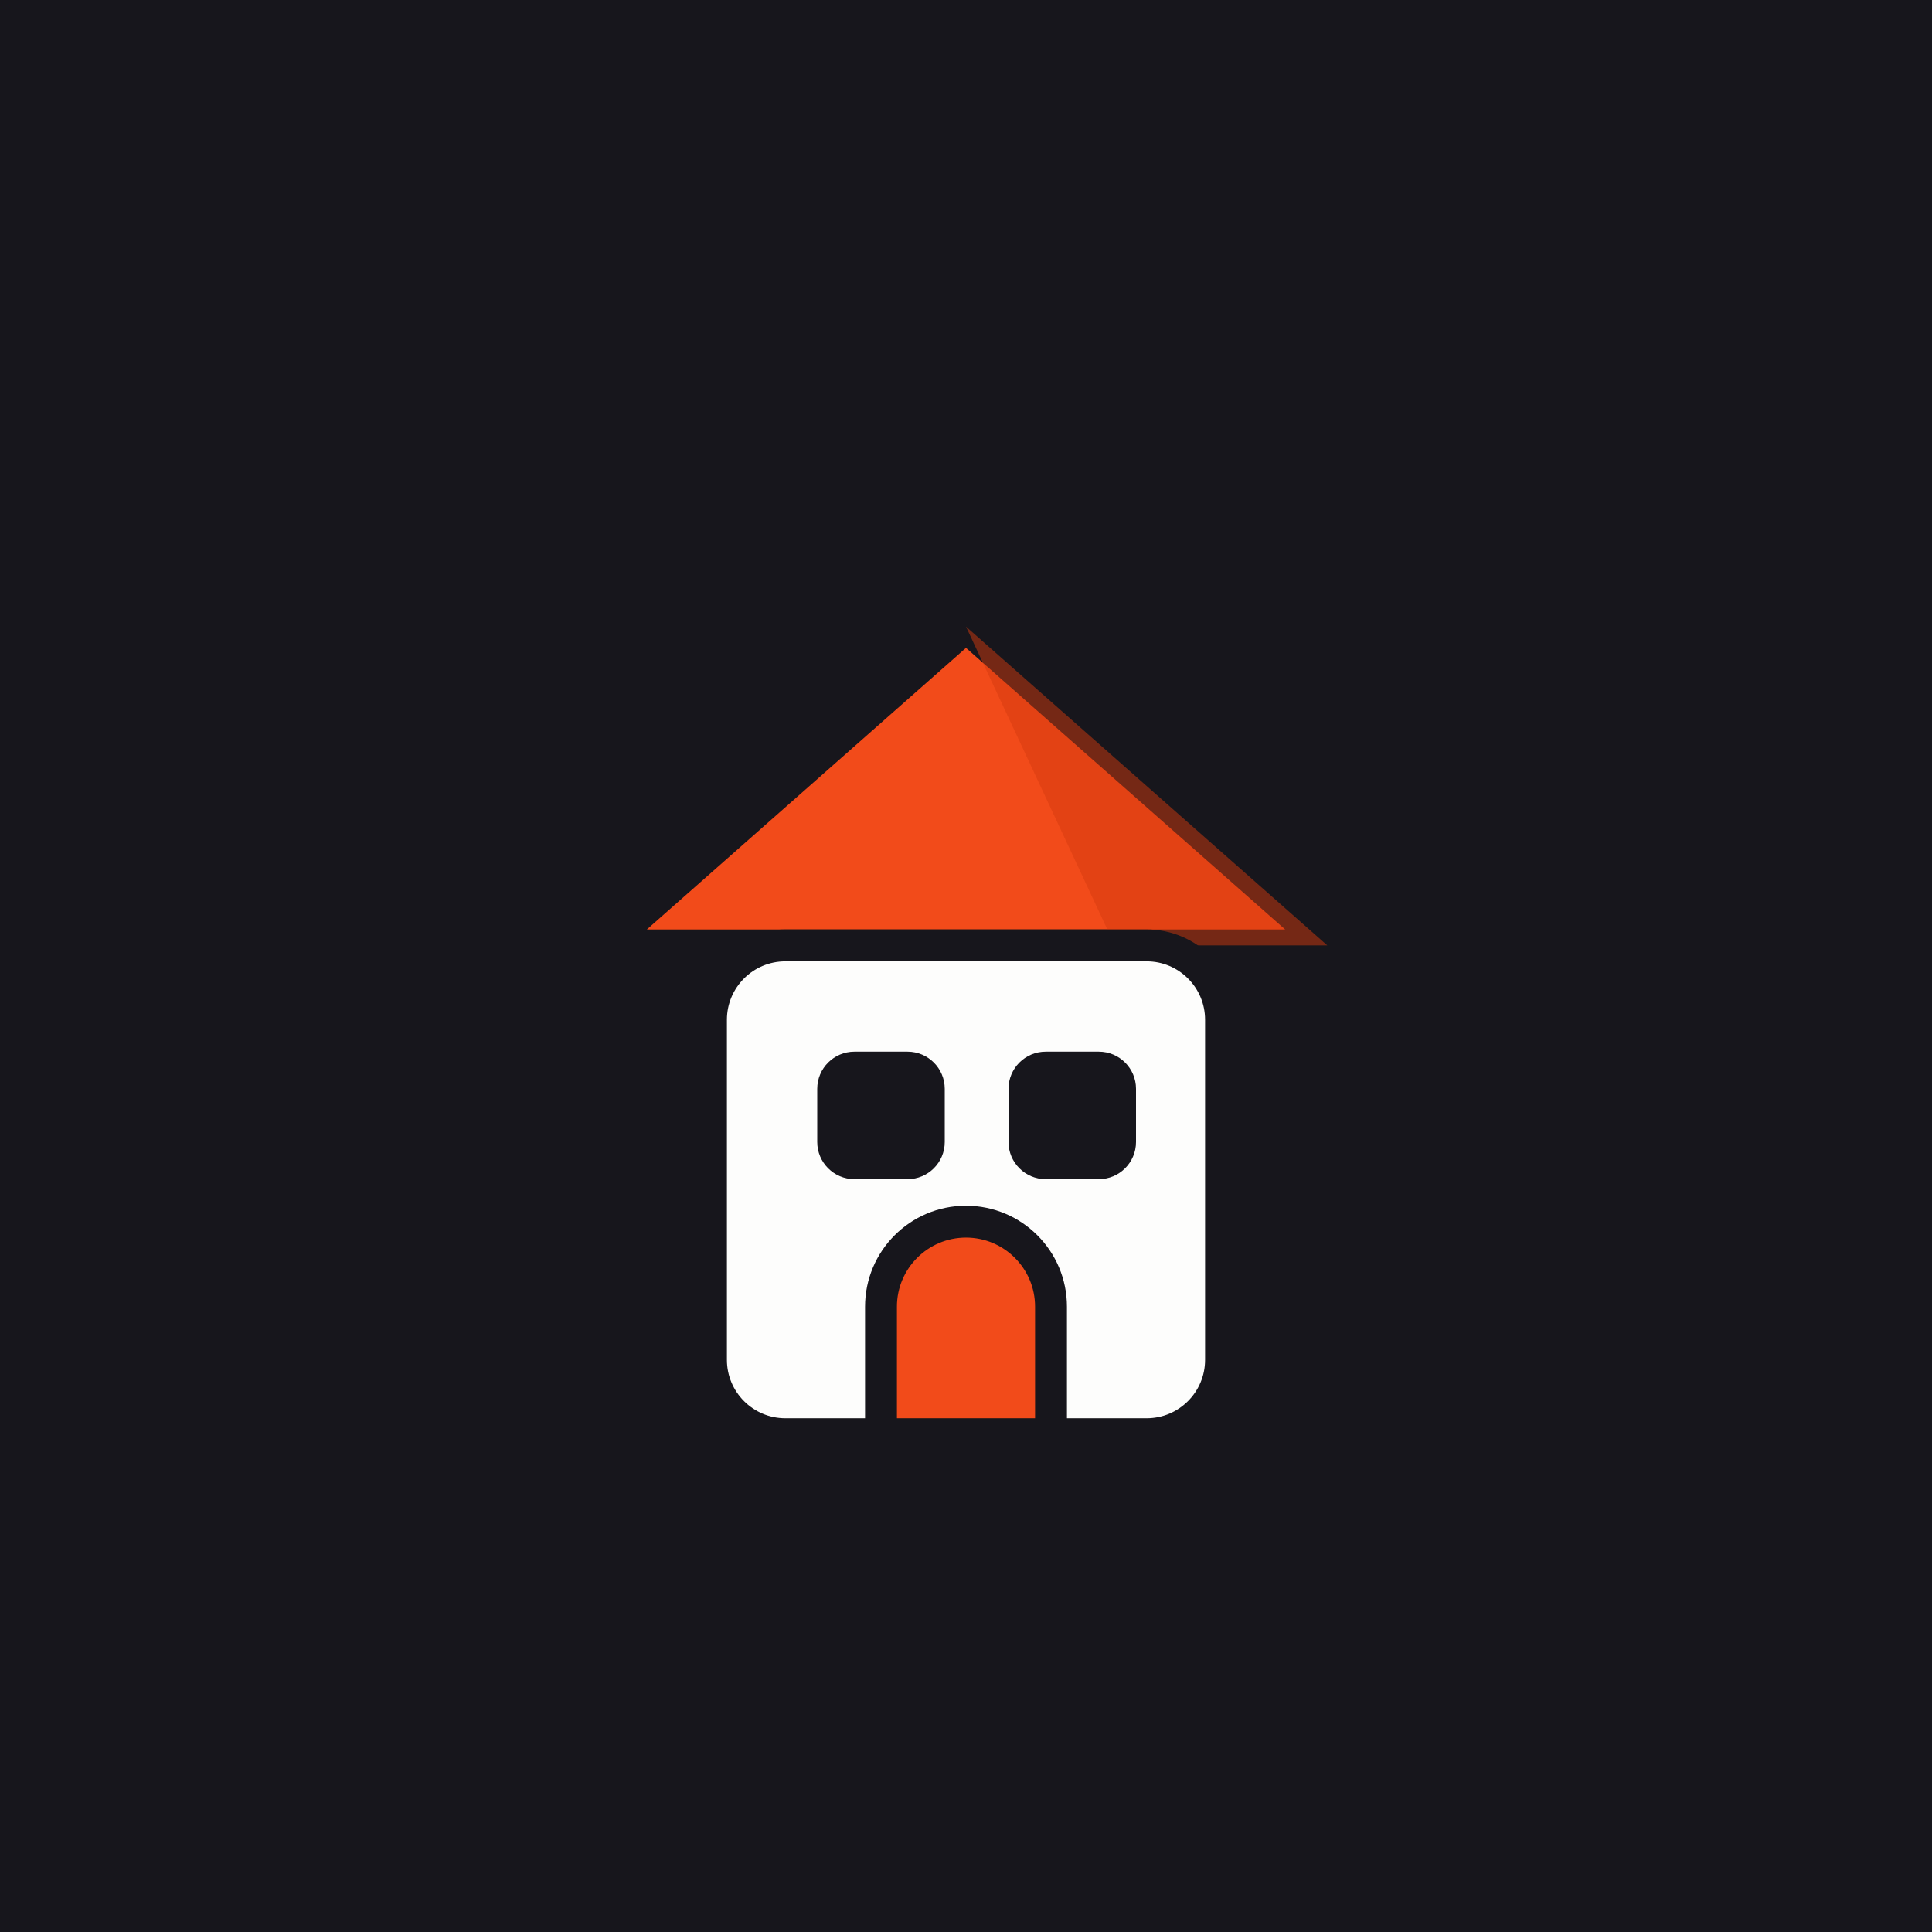
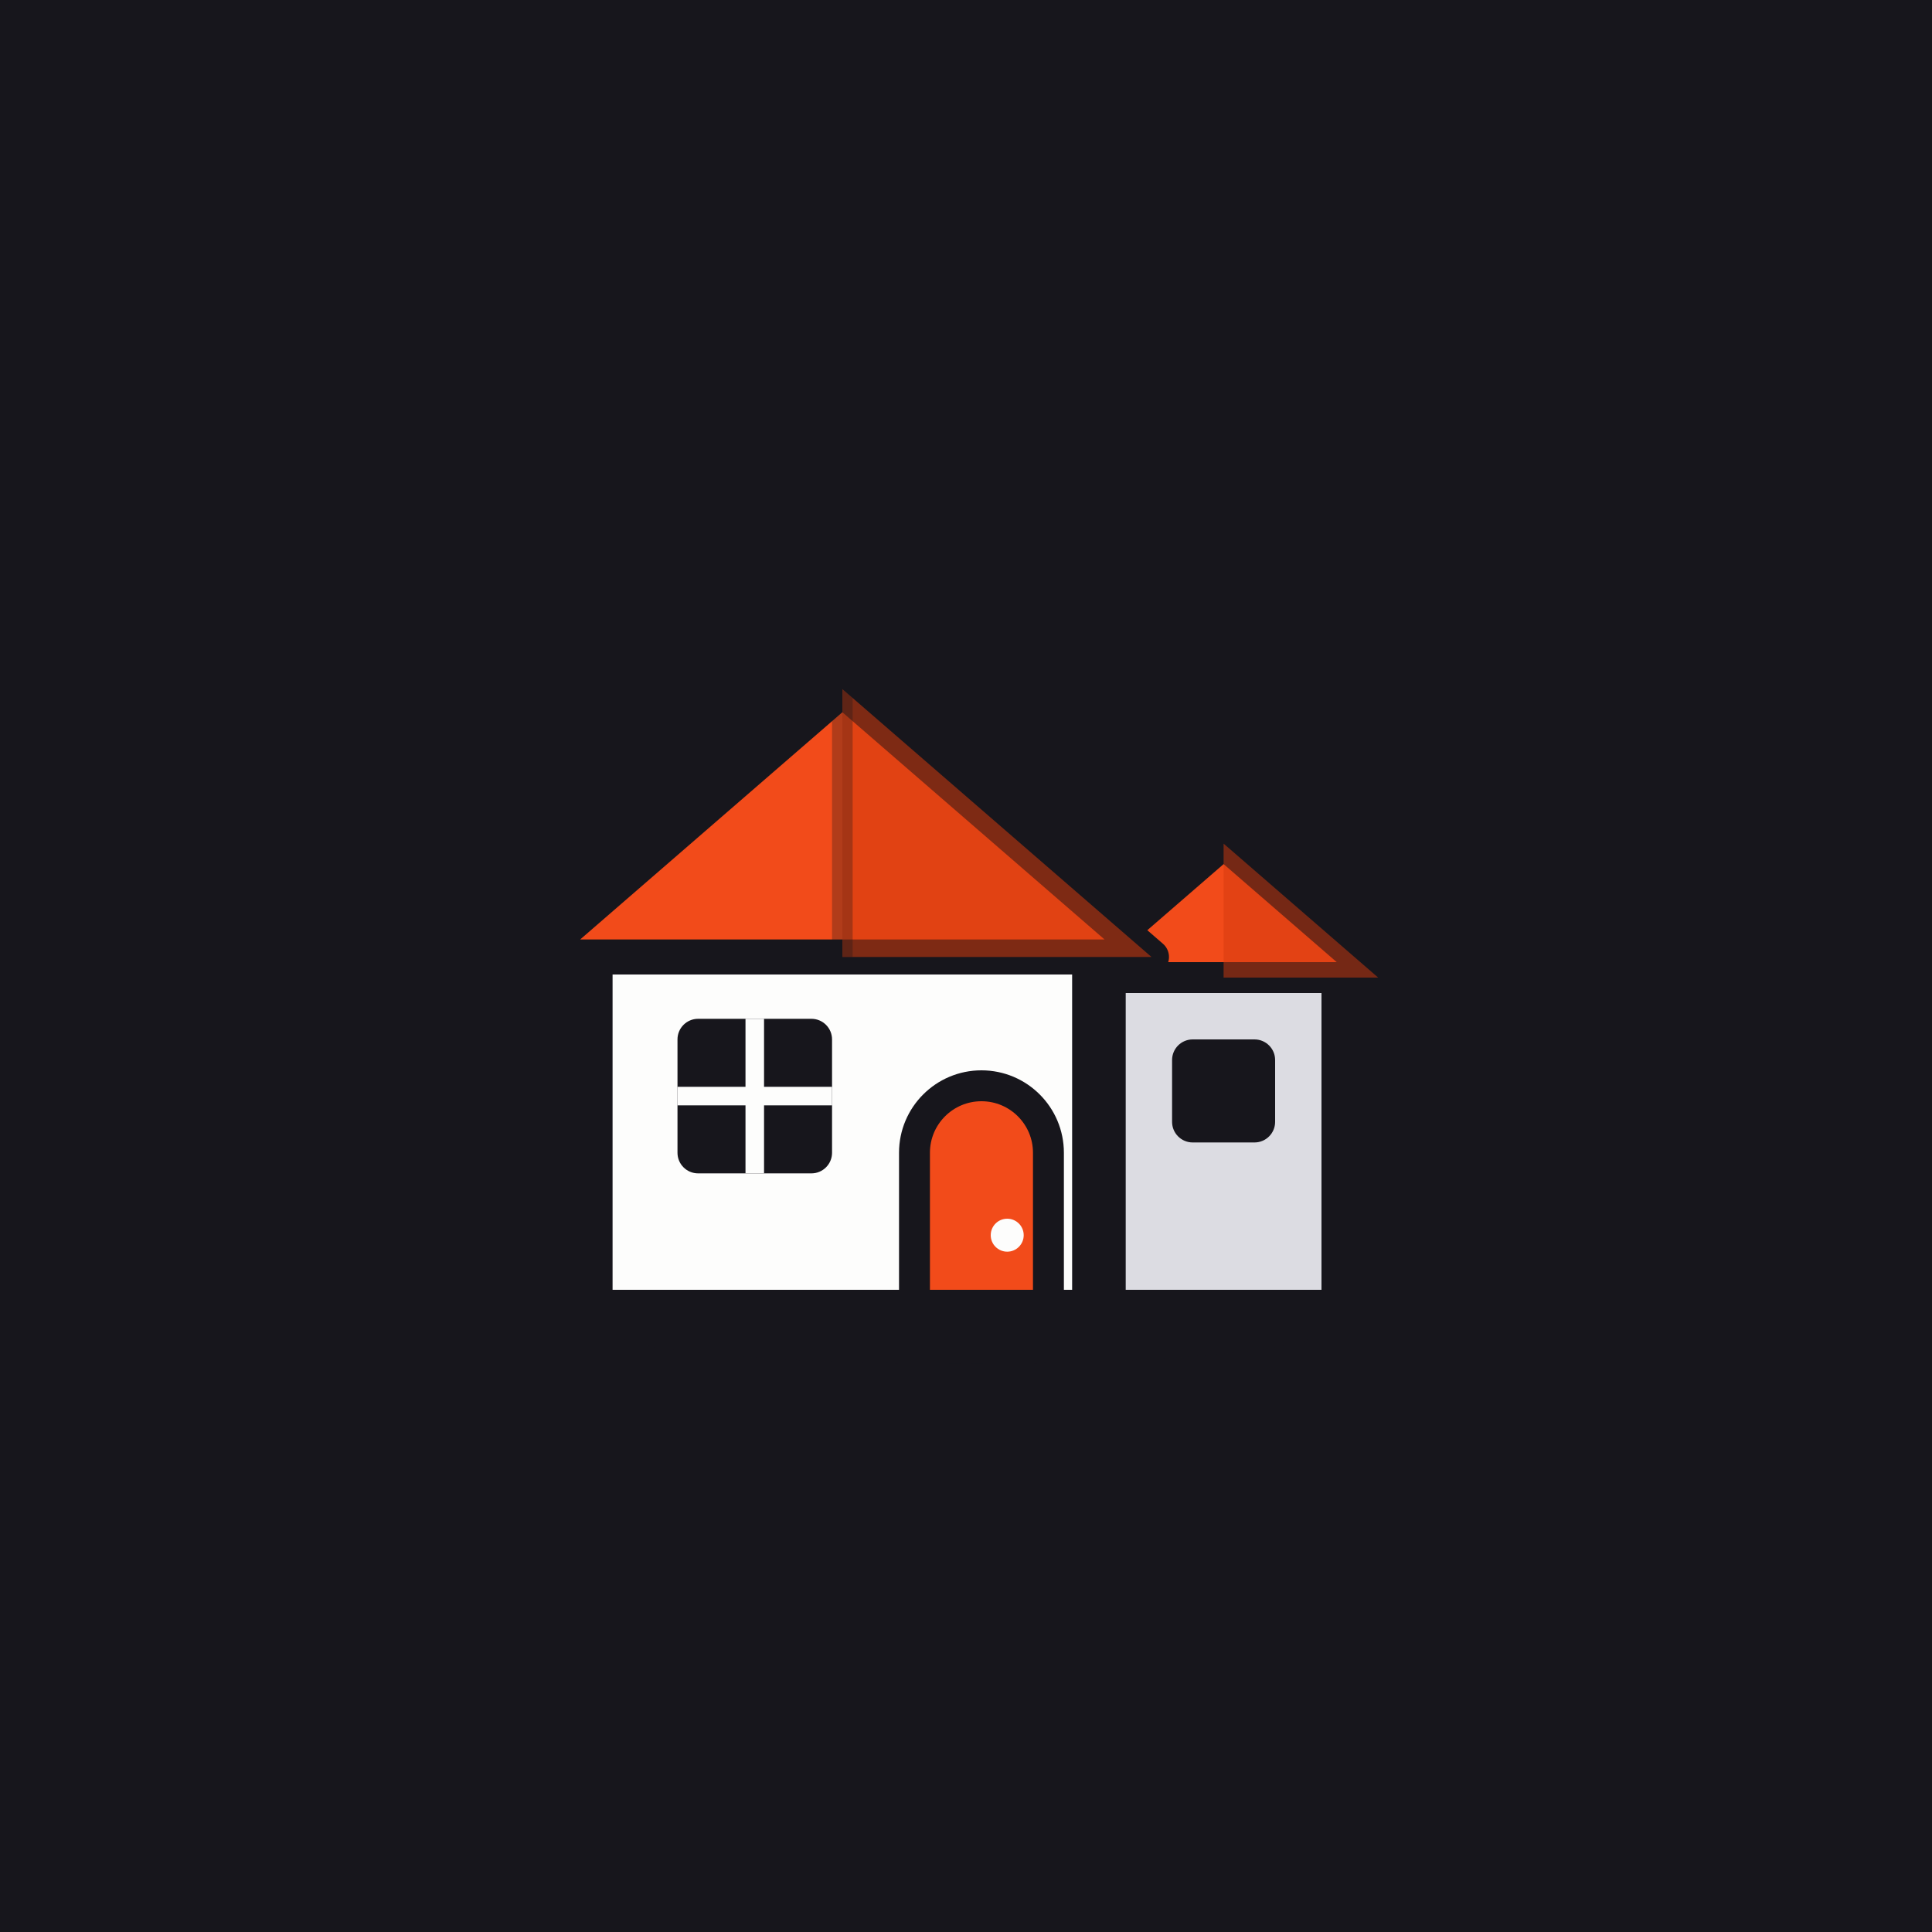
<svg xmlns="http://www.w3.org/2000/svg" viewBox="0 0 120 120" role="img" aria-labelledby="t">
  <rect width="120" height="120" fill="#17161c" />
-   <g transform="translate(60 64) scale(0.66) translate(-60 -62)">
-     <path d="M60 24 L94 54 H26 Z" fill="#f24b1a" stroke="#17161c" stroke-width="3" stroke-linejoin="round" />
-     <path d="M60 24 L94 54 H74 Z" fill="#d43a0d" opacity="0.5" />
-     <rect x="36" y="54" width="48" height="46" rx="7" fill="#fdfdfc" stroke="#17161c" stroke-width="3" stroke-linejoin="round" />
-     <rect x="46" y="64" width="12" height="12" rx="3.5" fill="#17161c" />
-     <rect x="64" y="64" width="12" height="12" rx="3.5" fill="#17161c" />
-     <path d="M52 100 v-12 a8 8 0 0 1 16 0 v12 z" fill="#f24b1a" stroke="#17161c" stroke-width="3" stroke-linejoin="round" />
+   <g transform="translate(60 62) scale(0.64) translate(-50 -56)">
+     <ellipse cx="50" cy="88.5" rx="34" ry="3" fill="#17161c" opacity="0.12" />
+     <path d="M64 52 L86 52 L86 86 L64 86 Z" fill="#dcdce2" stroke="#17161c" stroke-width="3" stroke-linejoin="round" />
+     <path d="M60 54 L90 54 L75 41 Z" fill="#f24b1a" stroke="#17161c" stroke-width="3" stroke-linejoin="round" />
+     <path d="M75 41 L90 54 L75 54 Z" fill="#d43a0d" opacity="0.5" />
+     <path d="M14 50 L62 50 L62 86 L14 86 Z" fill="#fdfdfc" stroke="#17161c" stroke-width="3.4" stroke-linejoin="round" />
+     <path d="M8 52 L38 26 L68 52 Z" fill="#f24b1a" stroke="#17161c" stroke-width="3.4" stroke-linejoin="round" />
+     <path d="M38 26 L68 52 L38 52 Z" fill="#d43a0d" opacity="0.55" />
+     <path d="M38 26 L38 52" stroke="#17161c" stroke-width="2" opacity="0.3" />
+     <rect x="22" y="58" width="15" height="15" rx="2" fill="#17161c" />
+     <path d="M29.5 58 v15 M22 65.5 h15" stroke="#fdfdfc" stroke-width="1.8" />
+     <rect x="70" y="60" width="10" height="10" rx="2" fill="#17161c" />
+     <path d="M45 86 v-15 a6.5 6.5 0 0 1 13 0 v15 z" fill="#f24b1a" stroke="#17161c" stroke-width="3" stroke-linejoin="round" />
+     <circle cx="54" cy="79" r="1.6" fill="#fdfdfc" />
+     <path d="M12 86 h78" stroke="#17161c" stroke-width="3.4" stroke-linecap="round" />
  </g>
</svg>
